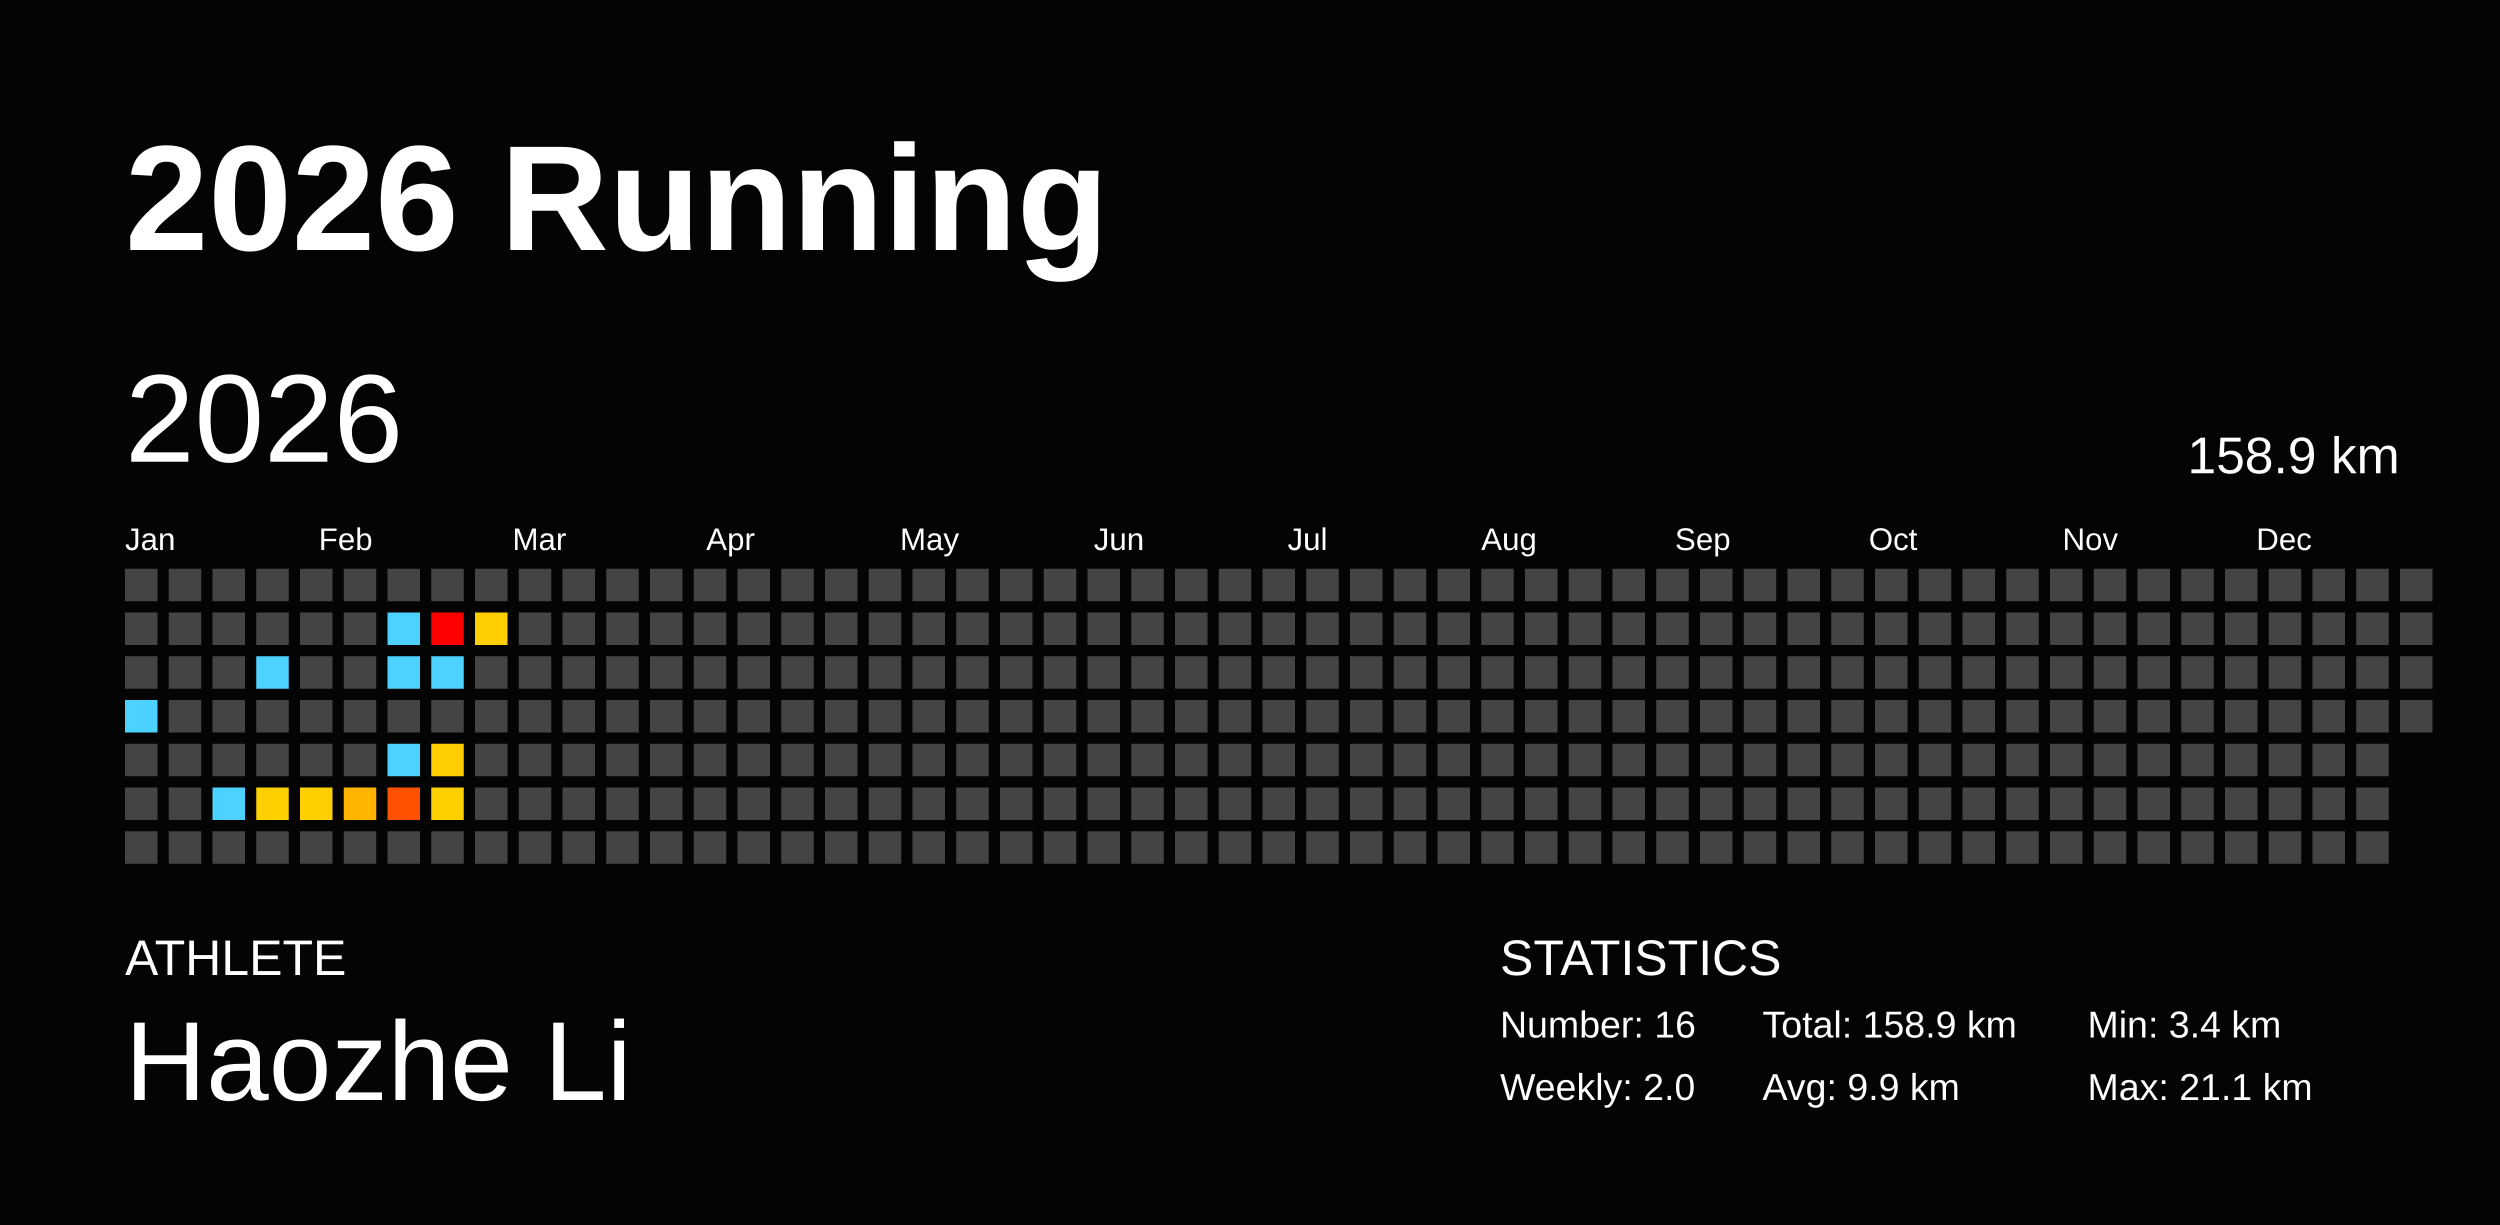
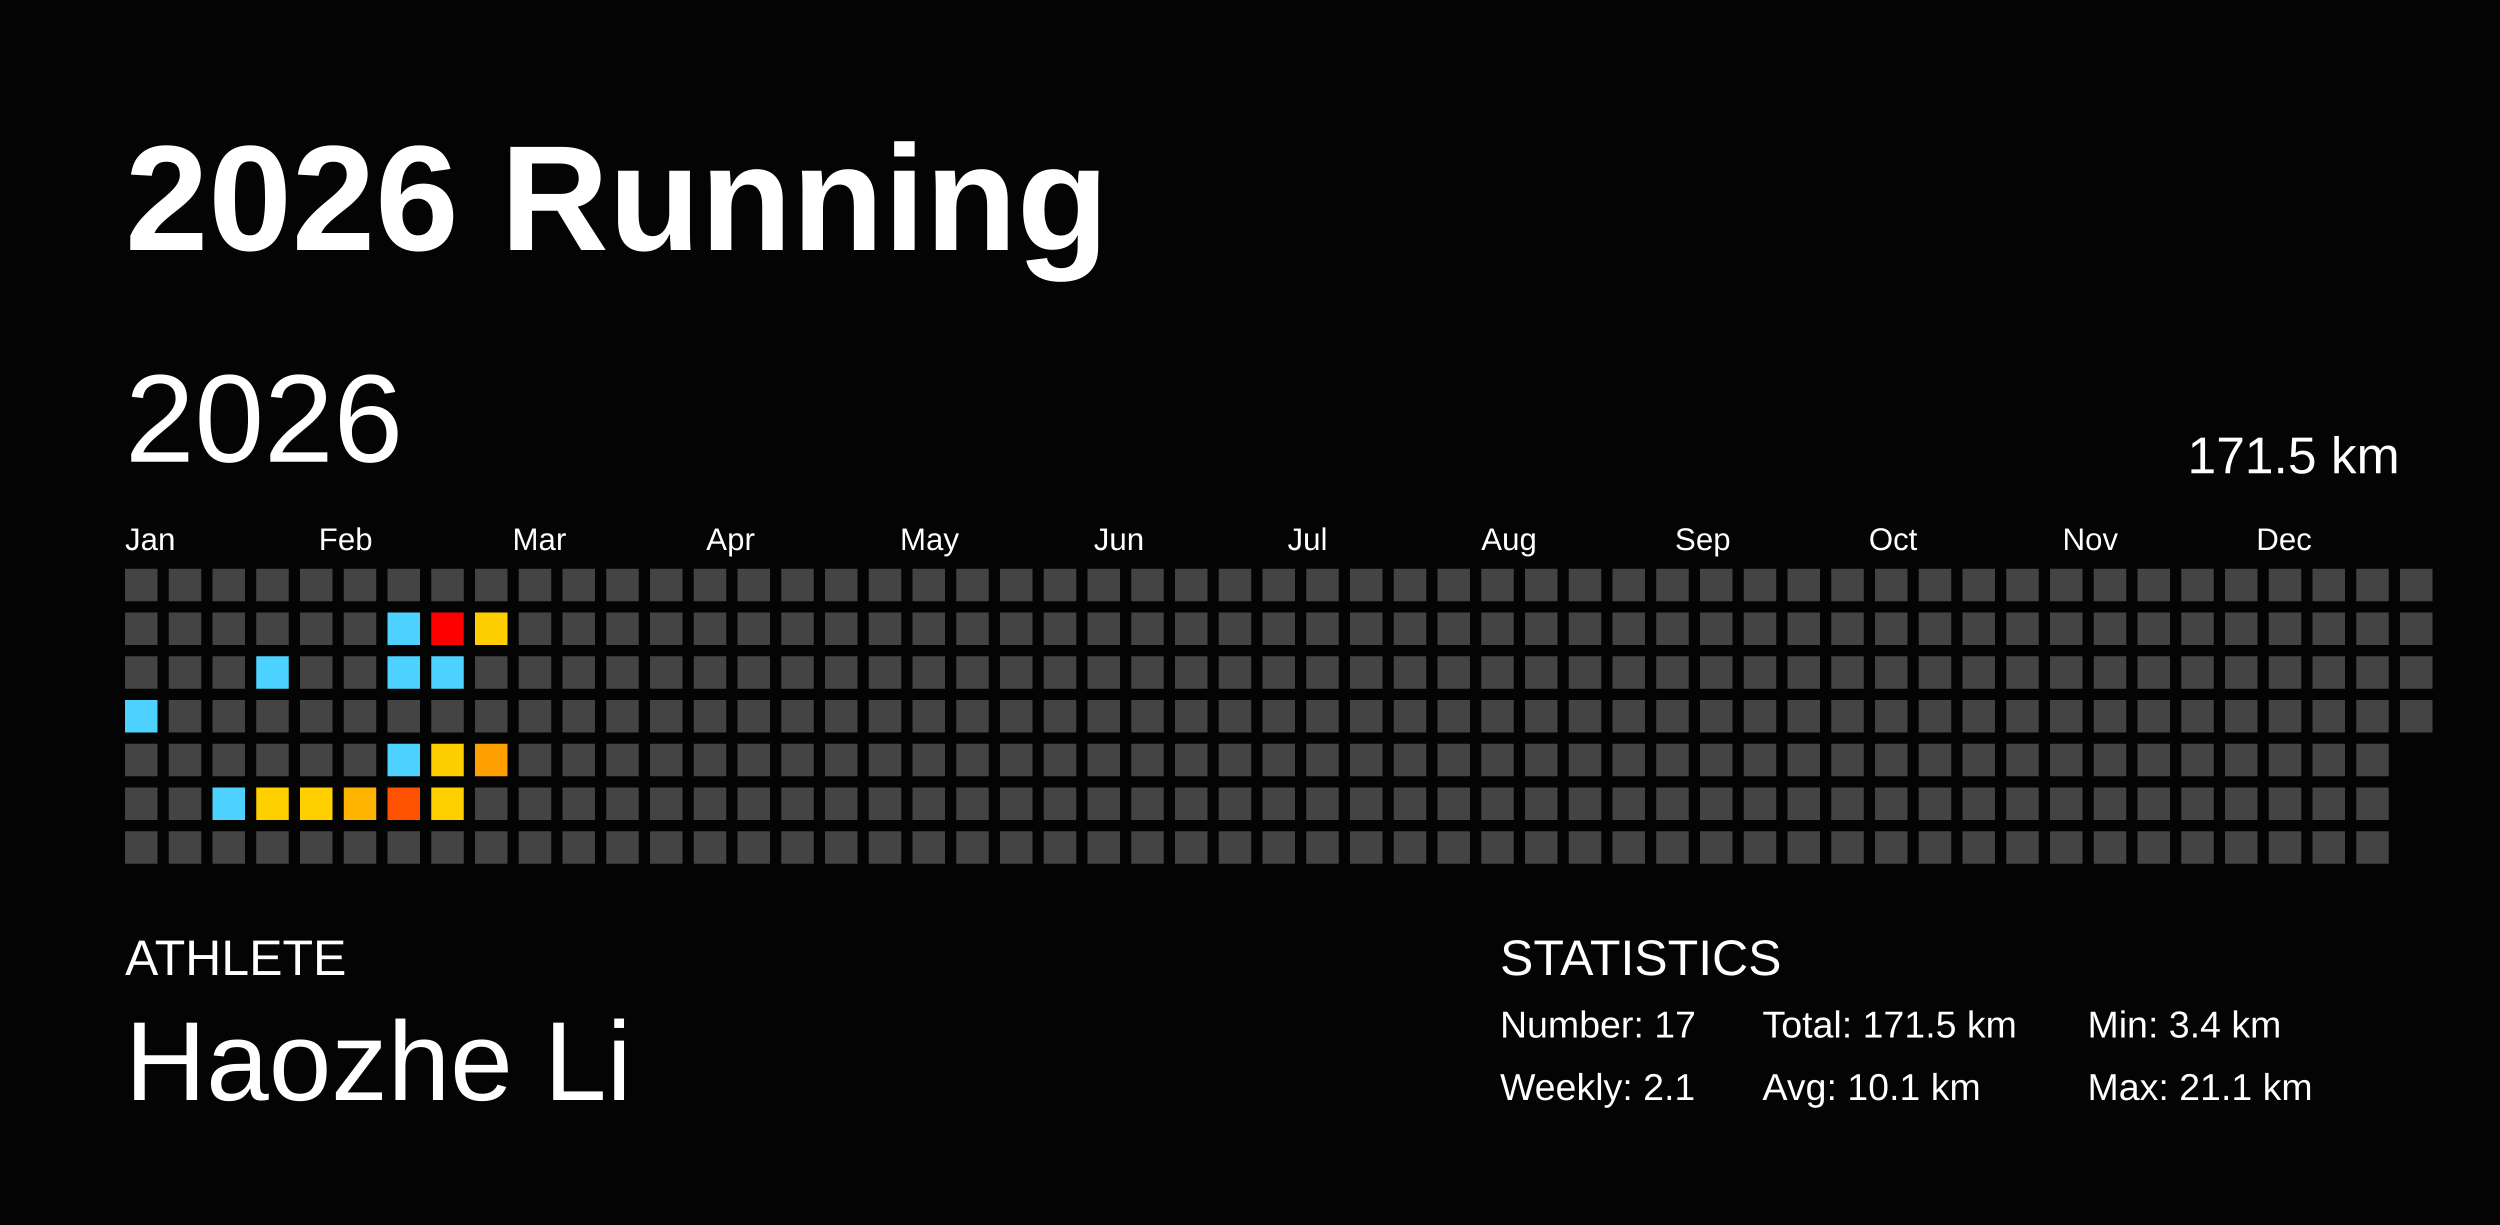
<svg xmlns="http://www.w3.org/2000/svg" baseProfile="full" height="98mm" version="1.1" viewBox="0,0,200,98" width="200mm">
  <defs />
  <rect fill="#040404" height="98" width="200" x="0" y="0" />
  <text fill="#FFFFFF" style="font-size:12px; font-family:Arial; font-weight:bold;" x="10" y="20">2026 Running</text>
  <text fill="#FFFFFF" style="font-size:4px; font-family:Arial" x="10" y="78">ATHLETE</text>
  <text fill="#FFFFFF" style="font-size:9px; font-family:Arial" x="10" y="88">Haozhe Li</text>
  <text fill="#FFFFFF" style="font-size:4px; font-family:Arial" x="120" y="78">STATISTICS</text>
-   <text fill="#FFFFFF" style="font-size:3px; font-family:Arial" x="120" y="83">Number: 16</text>
-   <text fill="#FFFFFF" style="font-size:3px; font-family:Arial" x="120" y="88">Weekly: 2.0</text>
-   <text fill="#FFFFFF" style="font-size:3px; font-family:Arial" x="141" y="83">Total: 158.9 km</text>
-   <text fill="#FFFFFF" style="font-size:3px; font-family:Arial" x="141" y="88">Avg: 9.9 km</text>
+   <text fill="#FFFFFF" style="font-size:3px; font-family:Arial" x="120" y="83">Number: 17</text>
+   <text fill="#FFFFFF" style="font-size:3px; font-family:Arial" x="120" y="88">Weekly: 2.1</text>
+   <text fill="#FFFFFF" style="font-size:3px; font-family:Arial" x="141" y="83">Total: 171.5 km</text>
+   <text fill="#FFFFFF" style="font-size:3px; font-family:Arial" x="141" y="88">Avg: 10.1 km</text>
  <text fill="#FFFFFF" style="font-size:3px; font-family:Arial" x="167" y="83">Min: 3.4 km</text>
  <text fill="#FFFFFF" style="font-size:3px; font-family:Arial" x="167" y="88">Max: 21.1 km</text>
  <text dominant-baseline="hanging" fill="#FFFFFF" style="font-size:10.0px; font-family:Arial;" x="10" y="30">2026</text>
-   <text dominant-baseline="hanging" fill="#FFFFFF" style="font-size:4.125px; font-family:Arial;" x="175" y="35">158.9 km</text>
+   <text dominant-baseline="hanging" fill="#FFFFFF" style="font-size:4.125px; font-family:Arial;" x="175" y="35">171.5 km</text>
  <text fill="#FFFFFF" style="font-size:2.5px; font-family:Arial" x="10.0" y="44">Jan</text>
  <text fill="#FFFFFF" style="font-size:2.5px; font-family:Arial" x="25.5" y="44">Feb</text>
  <text fill="#FFFFFF" style="font-size:2.5px; font-family:Arial" x="41.0" y="44">Mar</text>
  <text fill="#FFFFFF" style="font-size:2.5px; font-family:Arial" x="56.5" y="44">Apr</text>
  <text fill="#FFFFFF" style="font-size:2.5px; font-family:Arial" x="72.0" y="44">May</text>
  <text fill="#FFFFFF" style="font-size:2.5px; font-family:Arial" x="87.5" y="44">Jun</text>
  <text fill="#FFFFFF" style="font-size:2.5px; font-family:Arial" x="103.0" y="44">Jul</text>
  <text fill="#FFFFFF" style="font-size:2.5px; font-family:Arial" x="118.5" y="44">Aug</text>
  <text fill="#FFFFFF" style="font-size:2.5px; font-family:Arial" x="134.0" y="44">Sep</text>
  <text fill="#FFFFFF" style="font-size:2.5px; font-family:Arial" x="149.5" y="44">Oct</text>
  <text fill="#FFFFFF" style="font-size:2.5px; font-family:Arial" x="165.0" y="44">Nov</text>
  <text fill="#FFFFFF" style="font-size:2.5px; font-family:Arial" x="180.5" y="44">Dec</text>
  <rect fill="#444444" height="2.6" width="2.6" x="10.0" y="45.5" />
  <rect fill="#444444" height="2.6" width="2.6" x="10.0" y="49.0" />
  <rect fill="#444444" height="2.6" width="2.6" x="10.0" y="52.5" />
  <rect fill="#4dd2ff" height="2.6" width="2.6" x="10.0" y="56.0" />
  <rect fill="#444444" height="2.6" width="2.6" x="10.0" y="59.5" />
  <rect fill="#444444" height="2.6" width="2.6" x="10.0" y="63.0" />
  <rect fill="#444444" height="2.6" width="2.6" x="10.0" y="66.5" />
  <rect fill="#444444" height="2.6" width="2.6" x="13.5" y="45.5" />
  <rect fill="#444444" height="2.6" width="2.6" x="13.5" y="49.0" />
  <rect fill="#444444" height="2.6" width="2.6" x="13.5" y="52.5" />
  <rect fill="#444444" height="2.6" width="2.6" x="13.5" y="56.0" />
  <rect fill="#444444" height="2.6" width="2.6" x="13.5" y="59.5" />
  <rect fill="#444444" height="2.6" width="2.6" x="13.5" y="63.0" />
  <rect fill="#444444" height="2.6" width="2.6" x="13.5" y="66.5" />
  <rect fill="#444444" height="2.6" width="2.6" x="17.0" y="45.5" />
  <rect fill="#444444" height="2.6" width="2.6" x="17.0" y="49.0" />
  <rect fill="#444444" height="2.6" width="2.6" x="17.0" y="52.5" />
  <rect fill="#444444" height="2.6" width="2.6" x="17.0" y="56.0" />
  <rect fill="#444444" height="2.6" width="2.6" x="17.0" y="59.5" />
  <rect fill="#4dd2ff" height="2.6" width="2.6" x="17.0" y="63.0" />
  <rect fill="#444444" height="2.6" width="2.6" x="17.0" y="66.5" />
  <rect fill="#444444" height="2.6" width="2.6" x="20.5" y="45.5" />
  <rect fill="#444444" height="2.6" width="2.6" x="20.5" y="49.0" />
  <rect fill="#4dd2ff" height="2.6" width="2.6" x="20.5" y="52.5" />
  <rect fill="#444444" height="2.6" width="2.6" x="20.5" y="56.0" />
  <rect fill="#444444" height="2.6" width="2.6" x="20.5" y="59.5" />
  <rect fill="#ffd000" height="2.6" width="2.6" x="20.5" y="63.0" />
  <rect fill="#444444" height="2.6" width="2.6" x="20.5" y="66.5" />
  <rect fill="#444444" height="2.6" width="2.6" x="24.0" y="45.5" />
  <rect fill="#444444" height="2.6" width="2.6" x="24.0" y="49.0" />
  <rect fill="#444444" height="2.6" width="2.6" x="24.0" y="52.5" />
  <rect fill="#444444" height="2.6" width="2.6" x="24.0" y="56.0" />
  <rect fill="#444444" height="2.6" width="2.6" x="24.0" y="59.5" />
  <rect fill="#ffcf00" height="2.6" width="2.6" x="24.0" y="63.0" />
  <rect fill="#444444" height="2.6" width="2.6" x="24.0" y="66.5" />
  <rect fill="#444444" height="2.6" width="2.6" x="27.5" y="45.5" />
  <rect fill="#444444" height="2.6" width="2.6" x="27.5" y="49.0" />
  <rect fill="#444444" height="2.6" width="2.6" x="27.5" y="52.5" />
  <rect fill="#444444" height="2.6" width="2.6" x="27.5" y="56.0" />
  <rect fill="#444444" height="2.6" width="2.6" x="27.5" y="59.5" />
  <rect fill="#ffb500" height="2.6" width="2.6" x="27.5" y="63.0" />
  <rect fill="#444444" height="2.6" width="2.6" x="27.5" y="66.5" />
  <rect fill="#444444" height="2.6" width="2.6" x="31.0" y="45.5" />
  <rect fill="#4dd2ff" height="2.6" width="2.6" x="31.0" y="49.0" />
  <rect fill="#4dd2ff" height="2.6" width="2.6" x="31.0" y="52.5" />
  <rect fill="#444444" height="2.6" width="2.6" x="31.0" y="56.0" />
  <rect fill="#4dd2ff" height="2.6" width="2.6" x="31.0" y="59.5" />
  <rect fill="#ff5200" height="2.6" width="2.6" x="31.0" y="63.0" />
  <rect fill="#444444" height="2.6" width="2.6" x="31.0" y="66.5" />
  <rect fill="#444444" height="2.6" width="2.6" x="34.5" y="45.5" />
  <rect fill="red" height="2.6" width="2.6" x="34.5" y="49.0" />
  <rect fill="#4dd2ff" height="2.6" width="2.6" x="34.5" y="52.5" />
  <rect fill="#444444" height="2.6" width="2.6" x="34.5" y="56.0" />
  <rect fill="#ffce00" height="2.6" width="2.6" x="34.5" y="59.5" />
  <rect fill="#ffd000" height="2.6" width="2.6" x="34.5" y="63.0" />
  <rect fill="#444444" height="2.6" width="2.6" x="34.5" y="66.5" />
  <rect fill="#444444" height="2.6" width="2.6" x="38.0" y="45.5" />
  <rect fill="#ffce00" height="2.6" width="2.6" x="38.0" y="49.0" />
  <rect fill="#444444" height="2.6" width="2.6" x="38.0" y="52.5" />
  <rect fill="#444444" height="2.6" width="2.6" x="38.0" y="56.0" />
-   <rect fill="#444444" height="2.6" width="2.6" x="38.0" y="59.5" />
+   <rect fill="#ff9f00" height="2.6" width="2.6" x="38.0" y="59.5" />
  <rect fill="#444444" height="2.6" width="2.6" x="38.0" y="63.0" />
  <rect fill="#444444" height="2.6" width="2.6" x="38.0" y="66.5" />
  <rect fill="#444444" height="2.6" width="2.6" x="41.5" y="45.5" />
  <rect fill="#444444" height="2.6" width="2.6" x="41.5" y="49.0" />
  <rect fill="#444444" height="2.6" width="2.6" x="41.5" y="52.5" />
  <rect fill="#444444" height="2.6" width="2.6" x="41.5" y="56.0" />
  <rect fill="#444444" height="2.6" width="2.6" x="41.5" y="59.5" />
  <rect fill="#444444" height="2.6" width="2.6" x="41.5" y="63.0" />
  <rect fill="#444444" height="2.6" width="2.6" x="41.5" y="66.5" />
  <rect fill="#444444" height="2.6" width="2.6" x="45.0" y="45.5" />
  <rect fill="#444444" height="2.6" width="2.6" x="45.0" y="49.0" />
  <rect fill="#444444" height="2.6" width="2.6" x="45.0" y="52.5" />
  <rect fill="#444444" height="2.6" width="2.6" x="45.0" y="56.0" />
  <rect fill="#444444" height="2.6" width="2.6" x="45.0" y="59.5" />
  <rect fill="#444444" height="2.6" width="2.6" x="45.0" y="63.0" />
  <rect fill="#444444" height="2.6" width="2.6" x="45.0" y="66.5" />
  <rect fill="#444444" height="2.6" width="2.6" x="48.5" y="45.5" />
  <rect fill="#444444" height="2.6" width="2.6" x="48.5" y="49.0" />
  <rect fill="#444444" height="2.6" width="2.6" x="48.5" y="52.5" />
  <rect fill="#444444" height="2.6" width="2.6" x="48.5" y="56.0" />
  <rect fill="#444444" height="2.6" width="2.6" x="48.5" y="59.5" />
  <rect fill="#444444" height="2.6" width="2.6" x="48.5" y="63.0" />
  <rect fill="#444444" height="2.6" width="2.6" x="48.5" y="66.5" />
  <rect fill="#444444" height="2.6" width="2.6" x="52.0" y="45.5" />
  <rect fill="#444444" height="2.6" width="2.6" x="52.0" y="49.0" />
  <rect fill="#444444" height="2.6" width="2.6" x="52.0" y="52.5" />
  <rect fill="#444444" height="2.6" width="2.6" x="52.0" y="56.0" />
  <rect fill="#444444" height="2.6" width="2.6" x="52.0" y="59.5" />
  <rect fill="#444444" height="2.6" width="2.6" x="52.0" y="63.0" />
  <rect fill="#444444" height="2.6" width="2.6" x="52.0" y="66.5" />
  <rect fill="#444444" height="2.6" width="2.6" x="55.5" y="45.5" />
  <rect fill="#444444" height="2.6" width="2.6" x="55.5" y="49.0" />
  <rect fill="#444444" height="2.6" width="2.6" x="55.5" y="52.5" />
  <rect fill="#444444" height="2.6" width="2.6" x="55.5" y="56.0" />
  <rect fill="#444444" height="2.6" width="2.6" x="55.5" y="59.5" />
  <rect fill="#444444" height="2.6" width="2.6" x="55.5" y="63.0" />
  <rect fill="#444444" height="2.6" width="2.6" x="55.5" y="66.5" />
  <rect fill="#444444" height="2.6" width="2.6" x="59.0" y="45.5" />
  <rect fill="#444444" height="2.6" width="2.6" x="59.0" y="49.0" />
  <rect fill="#444444" height="2.6" width="2.6" x="59.0" y="52.5" />
  <rect fill="#444444" height="2.6" width="2.6" x="59.0" y="56.0" />
  <rect fill="#444444" height="2.6" width="2.6" x="59.0" y="59.5" />
  <rect fill="#444444" height="2.6" width="2.6" x="59.0" y="63.0" />
  <rect fill="#444444" height="2.6" width="2.6" x="59.0" y="66.5" />
  <rect fill="#444444" height="2.6" width="2.6" x="62.5" y="45.5" />
  <rect fill="#444444" height="2.6" width="2.6" x="62.5" y="49.0" />
  <rect fill="#444444" height="2.6" width="2.6" x="62.5" y="52.5" />
  <rect fill="#444444" height="2.6" width="2.6" x="62.5" y="56.0" />
  <rect fill="#444444" height="2.6" width="2.6" x="62.5" y="59.5" />
  <rect fill="#444444" height="2.6" width="2.6" x="62.5" y="63.0" />
  <rect fill="#444444" height="2.6" width="2.6" x="62.5" y="66.5" />
  <rect fill="#444444" height="2.6" width="2.6" x="66.0" y="45.5" />
  <rect fill="#444444" height="2.6" width="2.6" x="66.0" y="49.0" />
  <rect fill="#444444" height="2.6" width="2.6" x="66.0" y="52.5" />
  <rect fill="#444444" height="2.6" width="2.6" x="66.0" y="56.0" />
  <rect fill="#444444" height="2.6" width="2.6" x="66.0" y="59.5" />
  <rect fill="#444444" height="2.6" width="2.6" x="66.0" y="63.0" />
  <rect fill="#444444" height="2.6" width="2.6" x="66.0" y="66.5" />
  <rect fill="#444444" height="2.6" width="2.6" x="69.5" y="45.5" />
  <rect fill="#444444" height="2.6" width="2.6" x="69.5" y="49.0" />
  <rect fill="#444444" height="2.6" width="2.6" x="69.5" y="52.5" />
  <rect fill="#444444" height="2.6" width="2.6" x="69.5" y="56.0" />
  <rect fill="#444444" height="2.6" width="2.6" x="69.5" y="59.5" />
  <rect fill="#444444" height="2.6" width="2.6" x="69.5" y="63.0" />
  <rect fill="#444444" height="2.6" width="2.6" x="69.5" y="66.5" />
  <rect fill="#444444" height="2.6" width="2.6" x="73.0" y="45.5" />
  <rect fill="#444444" height="2.6" width="2.6" x="73.0" y="49.0" />
  <rect fill="#444444" height="2.6" width="2.6" x="73.0" y="52.5" />
  <rect fill="#444444" height="2.6" width="2.6" x="73.0" y="56.0" />
  <rect fill="#444444" height="2.6" width="2.6" x="73.0" y="59.5" />
  <rect fill="#444444" height="2.6" width="2.6" x="73.0" y="63.0" />
  <rect fill="#444444" height="2.6" width="2.6" x="73.0" y="66.5" />
  <rect fill="#444444" height="2.6" width="2.6" x="76.5" y="45.5" />
  <rect fill="#444444" height="2.6" width="2.6" x="76.5" y="49.0" />
  <rect fill="#444444" height="2.6" width="2.6" x="76.5" y="52.5" />
  <rect fill="#444444" height="2.6" width="2.6" x="76.5" y="56.0" />
  <rect fill="#444444" height="2.6" width="2.6" x="76.5" y="59.5" />
  <rect fill="#444444" height="2.6" width="2.6" x="76.5" y="63.0" />
  <rect fill="#444444" height="2.6" width="2.6" x="76.5" y="66.5" />
  <rect fill="#444444" height="2.6" width="2.6" x="80.0" y="45.5" />
  <rect fill="#444444" height="2.6" width="2.6" x="80.0" y="49.0" />
  <rect fill="#444444" height="2.6" width="2.6" x="80.0" y="52.5" />
  <rect fill="#444444" height="2.6" width="2.6" x="80.0" y="56.0" />
  <rect fill="#444444" height="2.6" width="2.6" x="80.0" y="59.5" />
  <rect fill="#444444" height="2.6" width="2.6" x="80.0" y="63.0" />
  <rect fill="#444444" height="2.6" width="2.6" x="80.0" y="66.5" />
  <rect fill="#444444" height="2.6" width="2.6" x="83.5" y="45.5" />
  <rect fill="#444444" height="2.6" width="2.6" x="83.5" y="49.0" />
  <rect fill="#444444" height="2.6" width="2.6" x="83.5" y="52.5" />
  <rect fill="#444444" height="2.6" width="2.6" x="83.5" y="56.0" />
  <rect fill="#444444" height="2.6" width="2.6" x="83.5" y="59.5" />
  <rect fill="#444444" height="2.6" width="2.6" x="83.5" y="63.0" />
  <rect fill="#444444" height="2.6" width="2.6" x="83.5" y="66.5" />
  <rect fill="#444444" height="2.6" width="2.6" x="87.0" y="45.5" />
  <rect fill="#444444" height="2.6" width="2.6" x="87.0" y="49.0" />
  <rect fill="#444444" height="2.6" width="2.6" x="87.0" y="52.5" />
  <rect fill="#444444" height="2.6" width="2.6" x="87.0" y="56.0" />
  <rect fill="#444444" height="2.6" width="2.6" x="87.0" y="59.5" />
  <rect fill="#444444" height="2.6" width="2.6" x="87.0" y="63.0" />
  <rect fill="#444444" height="2.6" width="2.6" x="87.0" y="66.5" />
  <rect fill="#444444" height="2.6" width="2.6" x="90.5" y="45.5" />
  <rect fill="#444444" height="2.6" width="2.6" x="90.5" y="49.0" />
  <rect fill="#444444" height="2.6" width="2.6" x="90.5" y="52.5" />
  <rect fill="#444444" height="2.6" width="2.6" x="90.5" y="56.0" />
  <rect fill="#444444" height="2.6" width="2.6" x="90.5" y="59.5" />
  <rect fill="#444444" height="2.6" width="2.6" x="90.5" y="63.0" />
  <rect fill="#444444" height="2.6" width="2.6" x="90.5" y="66.5" />
  <rect fill="#444444" height="2.6" width="2.6" x="94.0" y="45.5" />
  <rect fill="#444444" height="2.6" width="2.6" x="94.0" y="49.0" />
  <rect fill="#444444" height="2.6" width="2.6" x="94.0" y="52.5" />
  <rect fill="#444444" height="2.6" width="2.6" x="94.0" y="56.0" />
  <rect fill="#444444" height="2.6" width="2.6" x="94.0" y="59.5" />
  <rect fill="#444444" height="2.6" width="2.6" x="94.0" y="63.0" />
  <rect fill="#444444" height="2.6" width="2.6" x="94.0" y="66.5" />
  <rect fill="#444444" height="2.6" width="2.6" x="97.5" y="45.5" />
  <rect fill="#444444" height="2.6" width="2.6" x="97.5" y="49.0" />
  <rect fill="#444444" height="2.6" width="2.6" x="97.5" y="52.5" />
  <rect fill="#444444" height="2.6" width="2.6" x="97.5" y="56.0" />
  <rect fill="#444444" height="2.6" width="2.6" x="97.5" y="59.5" />
  <rect fill="#444444" height="2.6" width="2.6" x="97.5" y="63.0" />
  <rect fill="#444444" height="2.6" width="2.6" x="97.5" y="66.5" />
  <rect fill="#444444" height="2.6" width="2.6" x="101.0" y="45.5" />
  <rect fill="#444444" height="2.6" width="2.6" x="101.0" y="49.0" />
  <rect fill="#444444" height="2.6" width="2.6" x="101.0" y="52.5" />
  <rect fill="#444444" height="2.6" width="2.6" x="101.0" y="56.0" />
  <rect fill="#444444" height="2.6" width="2.6" x="101.0" y="59.5" />
  <rect fill="#444444" height="2.6" width="2.6" x="101.0" y="63.0" />
  <rect fill="#444444" height="2.6" width="2.6" x="101.0" y="66.5" />
  <rect fill="#444444" height="2.6" width="2.6" x="104.5" y="45.5" />
  <rect fill="#444444" height="2.6" width="2.6" x="104.5" y="49.0" />
  <rect fill="#444444" height="2.6" width="2.6" x="104.5" y="52.5" />
  <rect fill="#444444" height="2.6" width="2.6" x="104.5" y="56.0" />
  <rect fill="#444444" height="2.6" width="2.6" x="104.5" y="59.5" />
  <rect fill="#444444" height="2.6" width="2.6" x="104.5" y="63.0" />
  <rect fill="#444444" height="2.6" width="2.6" x="104.5" y="66.5" />
  <rect fill="#444444" height="2.6" width="2.6" x="108.0" y="45.5" />
  <rect fill="#444444" height="2.6" width="2.6" x="108.0" y="49.0" />
  <rect fill="#444444" height="2.6" width="2.6" x="108.0" y="52.5" />
  <rect fill="#444444" height="2.6" width="2.6" x="108.0" y="56.0" />
  <rect fill="#444444" height="2.6" width="2.6" x="108.0" y="59.5" />
  <rect fill="#444444" height="2.6" width="2.6" x="108.0" y="63.0" />
  <rect fill="#444444" height="2.6" width="2.6" x="108.0" y="66.5" />
  <rect fill="#444444" height="2.6" width="2.6" x="111.5" y="45.5" />
  <rect fill="#444444" height="2.6" width="2.6" x="111.5" y="49.0" />
  <rect fill="#444444" height="2.6" width="2.6" x="111.5" y="52.5" />
  <rect fill="#444444" height="2.6" width="2.6" x="111.5" y="56.0" />
  <rect fill="#444444" height="2.6" width="2.6" x="111.5" y="59.5" />
  <rect fill="#444444" height="2.6" width="2.6" x="111.5" y="63.0" />
  <rect fill="#444444" height="2.6" width="2.6" x="111.5" y="66.5" />
  <rect fill="#444444" height="2.6" width="2.6" x="115.0" y="45.5" />
  <rect fill="#444444" height="2.6" width="2.6" x="115.0" y="49.0" />
  <rect fill="#444444" height="2.6" width="2.6" x="115.0" y="52.5" />
  <rect fill="#444444" height="2.6" width="2.6" x="115.0" y="56.0" />
  <rect fill="#444444" height="2.6" width="2.6" x="115.0" y="59.5" />
  <rect fill="#444444" height="2.6" width="2.6" x="115.0" y="63.0" />
  <rect fill="#444444" height="2.6" width="2.6" x="115.0" y="66.5" />
  <rect fill="#444444" height="2.6" width="2.6" x="118.5" y="45.5" />
  <rect fill="#444444" height="2.6" width="2.6" x="118.5" y="49.0" />
  <rect fill="#444444" height="2.6" width="2.6" x="118.5" y="52.5" />
  <rect fill="#444444" height="2.6" width="2.6" x="118.5" y="56.0" />
  <rect fill="#444444" height="2.6" width="2.6" x="118.5" y="59.5" />
  <rect fill="#444444" height="2.6" width="2.6" x="118.5" y="63.0" />
  <rect fill="#444444" height="2.6" width="2.6" x="118.5" y="66.5" />
  <rect fill="#444444" height="2.6" width="2.6" x="122.0" y="45.5" />
  <rect fill="#444444" height="2.6" width="2.6" x="122.0" y="49.0" />
  <rect fill="#444444" height="2.6" width="2.6" x="122.0" y="52.5" />
  <rect fill="#444444" height="2.6" width="2.6" x="122.0" y="56.0" />
  <rect fill="#444444" height="2.6" width="2.6" x="122.0" y="59.5" />
  <rect fill="#444444" height="2.6" width="2.6" x="122.0" y="63.0" />
  <rect fill="#444444" height="2.6" width="2.6" x="122.0" y="66.5" />
  <rect fill="#444444" height="2.6" width="2.6" x="125.5" y="45.5" />
  <rect fill="#444444" height="2.6" width="2.6" x="125.5" y="49.0" />
  <rect fill="#444444" height="2.6" width="2.6" x="125.5" y="52.5" />
  <rect fill="#444444" height="2.6" width="2.6" x="125.5" y="56.0" />
  <rect fill="#444444" height="2.6" width="2.6" x="125.5" y="59.5" />
  <rect fill="#444444" height="2.6" width="2.6" x="125.5" y="63.0" />
  <rect fill="#444444" height="2.6" width="2.6" x="125.5" y="66.5" />
  <rect fill="#444444" height="2.6" width="2.6" x="129.0" y="45.5" />
  <rect fill="#444444" height="2.6" width="2.6" x="129.0" y="49.0" />
  <rect fill="#444444" height="2.6" width="2.6" x="129.0" y="52.5" />
  <rect fill="#444444" height="2.6" width="2.6" x="129.0" y="56.0" />
  <rect fill="#444444" height="2.6" width="2.6" x="129.0" y="59.5" />
  <rect fill="#444444" height="2.6" width="2.6" x="129.0" y="63.0" />
  <rect fill="#444444" height="2.6" width="2.6" x="129.0" y="66.5" />
  <rect fill="#444444" height="2.6" width="2.6" x="132.5" y="45.5" />
  <rect fill="#444444" height="2.6" width="2.6" x="132.5" y="49.0" />
  <rect fill="#444444" height="2.6" width="2.6" x="132.5" y="52.5" />
  <rect fill="#444444" height="2.6" width="2.6" x="132.5" y="56.0" />
  <rect fill="#444444" height="2.6" width="2.6" x="132.5" y="59.5" />
  <rect fill="#444444" height="2.6" width="2.6" x="132.5" y="63.0" />
  <rect fill="#444444" height="2.6" width="2.6" x="132.5" y="66.5" />
  <rect fill="#444444" height="2.6" width="2.6" x="136.0" y="45.5" />
  <rect fill="#444444" height="2.6" width="2.6" x="136.0" y="49.0" />
  <rect fill="#444444" height="2.6" width="2.6" x="136.0" y="52.5" />
  <rect fill="#444444" height="2.6" width="2.6" x="136.0" y="56.0" />
  <rect fill="#444444" height="2.6" width="2.6" x="136.0" y="59.5" />
  <rect fill="#444444" height="2.6" width="2.6" x="136.0" y="63.0" />
  <rect fill="#444444" height="2.6" width="2.6" x="136.0" y="66.5" />
  <rect fill="#444444" height="2.6" width="2.6" x="139.5" y="45.5" />
  <rect fill="#444444" height="2.6" width="2.6" x="139.5" y="49.0" />
  <rect fill="#444444" height="2.6" width="2.6" x="139.5" y="52.5" />
  <rect fill="#444444" height="2.6" width="2.6" x="139.5" y="56.0" />
  <rect fill="#444444" height="2.6" width="2.6" x="139.5" y="59.5" />
  <rect fill="#444444" height="2.6" width="2.6" x="139.5" y="63.0" />
  <rect fill="#444444" height="2.6" width="2.6" x="139.5" y="66.5" />
  <rect fill="#444444" height="2.6" width="2.6" x="143.0" y="45.5" />
  <rect fill="#444444" height="2.6" width="2.6" x="143.0" y="49.0" />
  <rect fill="#444444" height="2.6" width="2.6" x="143.0" y="52.5" />
  <rect fill="#444444" height="2.6" width="2.6" x="143.0" y="56.0" />
  <rect fill="#444444" height="2.6" width="2.6" x="143.0" y="59.5" />
  <rect fill="#444444" height="2.6" width="2.6" x="143.0" y="63.0" />
  <rect fill="#444444" height="2.6" width="2.6" x="143.0" y="66.5" />
  <rect fill="#444444" height="2.6" width="2.6" x="146.5" y="45.5" />
  <rect fill="#444444" height="2.6" width="2.6" x="146.5" y="49.0" />
  <rect fill="#444444" height="2.6" width="2.6" x="146.5" y="52.5" />
  <rect fill="#444444" height="2.6" width="2.6" x="146.5" y="56.0" />
  <rect fill="#444444" height="2.6" width="2.6" x="146.5" y="59.5" />
  <rect fill="#444444" height="2.6" width="2.6" x="146.5" y="63.0" />
  <rect fill="#444444" height="2.6" width="2.6" x="146.5" y="66.5" />
  <rect fill="#444444" height="2.6" width="2.6" x="150.0" y="45.5" />
  <rect fill="#444444" height="2.6" width="2.6" x="150.0" y="49.0" />
  <rect fill="#444444" height="2.6" width="2.6" x="150.0" y="52.5" />
  <rect fill="#444444" height="2.6" width="2.6" x="150.0" y="56.0" />
  <rect fill="#444444" height="2.6" width="2.6" x="150.0" y="59.5" />
  <rect fill="#444444" height="2.6" width="2.6" x="150.0" y="63.0" />
  <rect fill="#444444" height="2.6" width="2.6" x="150.0" y="66.5" />
  <rect fill="#444444" height="2.6" width="2.6" x="153.5" y="45.5" />
  <rect fill="#444444" height="2.6" width="2.6" x="153.5" y="49.0" />
  <rect fill="#444444" height="2.6" width="2.6" x="153.5" y="52.5" />
  <rect fill="#444444" height="2.6" width="2.6" x="153.5" y="56.0" />
  <rect fill="#444444" height="2.6" width="2.6" x="153.5" y="59.5" />
  <rect fill="#444444" height="2.6" width="2.6" x="153.5" y="63.0" />
  <rect fill="#444444" height="2.6" width="2.6" x="153.5" y="66.5" />
  <rect fill="#444444" height="2.6" width="2.6" x="157.0" y="45.5" />
  <rect fill="#444444" height="2.6" width="2.6" x="157.0" y="49.0" />
  <rect fill="#444444" height="2.6" width="2.6" x="157.0" y="52.5" />
  <rect fill="#444444" height="2.6" width="2.6" x="157.0" y="56.0" />
  <rect fill="#444444" height="2.6" width="2.6" x="157.0" y="59.5" />
  <rect fill="#444444" height="2.6" width="2.6" x="157.0" y="63.0" />
  <rect fill="#444444" height="2.6" width="2.6" x="157.0" y="66.5" />
  <rect fill="#444444" height="2.6" width="2.6" x="160.5" y="45.5" />
  <rect fill="#444444" height="2.6" width="2.6" x="160.5" y="49.0" />
  <rect fill="#444444" height="2.6" width="2.6" x="160.5" y="52.5" />
  <rect fill="#444444" height="2.6" width="2.6" x="160.5" y="56.0" />
  <rect fill="#444444" height="2.6" width="2.6" x="160.5" y="59.5" />
  <rect fill="#444444" height="2.6" width="2.6" x="160.5" y="63.0" />
  <rect fill="#444444" height="2.6" width="2.6" x="160.5" y="66.5" />
  <rect fill="#444444" height="2.6" width="2.6" x="164.0" y="45.5" />
  <rect fill="#444444" height="2.6" width="2.6" x="164.0" y="49.0" />
  <rect fill="#444444" height="2.6" width="2.6" x="164.0" y="52.5" />
  <rect fill="#444444" height="2.6" width="2.6" x="164.0" y="56.0" />
  <rect fill="#444444" height="2.6" width="2.6" x="164.0" y="59.5" />
  <rect fill="#444444" height="2.6" width="2.6" x="164.0" y="63.0" />
  <rect fill="#444444" height="2.6" width="2.6" x="164.0" y="66.5" />
  <rect fill="#444444" height="2.6" width="2.6" x="167.5" y="45.5" />
  <rect fill="#444444" height="2.6" width="2.6" x="167.5" y="49.0" />
  <rect fill="#444444" height="2.6" width="2.6" x="167.5" y="52.5" />
  <rect fill="#444444" height="2.6" width="2.6" x="167.5" y="56.0" />
  <rect fill="#444444" height="2.6" width="2.6" x="167.5" y="59.5" />
  <rect fill="#444444" height="2.6" width="2.6" x="167.5" y="63.0" />
  <rect fill="#444444" height="2.6" width="2.6" x="167.5" y="66.5" />
  <rect fill="#444444" height="2.6" width="2.6" x="171.0" y="45.5" />
  <rect fill="#444444" height="2.6" width="2.6" x="171.0" y="49.0" />
  <rect fill="#444444" height="2.6" width="2.6" x="171.0" y="52.5" />
  <rect fill="#444444" height="2.6" width="2.6" x="171.0" y="56.0" />
  <rect fill="#444444" height="2.6" width="2.6" x="171.0" y="59.5" />
  <rect fill="#444444" height="2.6" width="2.6" x="171.0" y="63.0" />
  <rect fill="#444444" height="2.6" width="2.6" x="171.0" y="66.5" />
  <rect fill="#444444" height="2.6" width="2.6" x="174.5" y="45.5" />
  <rect fill="#444444" height="2.6" width="2.6" x="174.5" y="49.0" />
  <rect fill="#444444" height="2.6" width="2.6" x="174.5" y="52.5" />
  <rect fill="#444444" height="2.6" width="2.6" x="174.5" y="56.0" />
  <rect fill="#444444" height="2.6" width="2.6" x="174.5" y="59.5" />
  <rect fill="#444444" height="2.6" width="2.6" x="174.5" y="63.0" />
  <rect fill="#444444" height="2.6" width="2.6" x="174.5" y="66.5" />
  <rect fill="#444444" height="2.6" width="2.6" x="178.0" y="45.5" />
  <rect fill="#444444" height="2.6" width="2.6" x="178.0" y="49.0" />
  <rect fill="#444444" height="2.6" width="2.6" x="178.0" y="52.5" />
  <rect fill="#444444" height="2.6" width="2.6" x="178.0" y="56.0" />
  <rect fill="#444444" height="2.6" width="2.6" x="178.0" y="59.5" />
  <rect fill="#444444" height="2.6" width="2.6" x="178.0" y="63.0" />
  <rect fill="#444444" height="2.6" width="2.6" x="178.0" y="66.5" />
  <rect fill="#444444" height="2.6" width="2.6" x="181.5" y="45.5" />
  <rect fill="#444444" height="2.6" width="2.6" x="181.5" y="49.0" />
  <rect fill="#444444" height="2.6" width="2.6" x="181.5" y="52.5" />
  <rect fill="#444444" height="2.6" width="2.6" x="181.5" y="56.0" />
  <rect fill="#444444" height="2.6" width="2.6" x="181.5" y="59.5" />
  <rect fill="#444444" height="2.6" width="2.6" x="181.5" y="63.0" />
  <rect fill="#444444" height="2.6" width="2.6" x="181.5" y="66.5" />
  <rect fill="#444444" height="2.6" width="2.6" x="185.0" y="45.5" />
  <rect fill="#444444" height="2.6" width="2.6" x="185.0" y="49.0" />
  <rect fill="#444444" height="2.6" width="2.6" x="185.0" y="52.5" />
  <rect fill="#444444" height="2.6" width="2.6" x="185.0" y="56.0" />
  <rect fill="#444444" height="2.6" width="2.6" x="185.0" y="59.5" />
  <rect fill="#444444" height="2.6" width="2.6" x="185.0" y="63.0" />
  <rect fill="#444444" height="2.6" width="2.6" x="185.0" y="66.5" />
  <rect fill="#444444" height="2.6" width="2.6" x="188.5" y="45.5" />
  <rect fill="#444444" height="2.6" width="2.6" x="188.5" y="49.0" />
  <rect fill="#444444" height="2.6" width="2.6" x="188.5" y="52.5" />
  <rect fill="#444444" height="2.6" width="2.6" x="188.5" y="56.0" />
  <rect fill="#444444" height="2.6" width="2.6" x="188.5" y="59.5" />
  <rect fill="#444444" height="2.6" width="2.6" x="188.5" y="63.0" />
  <rect fill="#444444" height="2.6" width="2.6" x="188.5" y="66.5" />
  <rect fill="#444444" height="2.6" width="2.6" x="192.0" y="45.5" />
  <rect fill="#444444" height="2.6" width="2.6" x="192.0" y="49.0" />
  <rect fill="#444444" height="2.6" width="2.6" x="192.0" y="52.5" />
  <rect fill="#444444" height="2.6" width="2.6" x="192.0" y="56.0" />
</svg>
